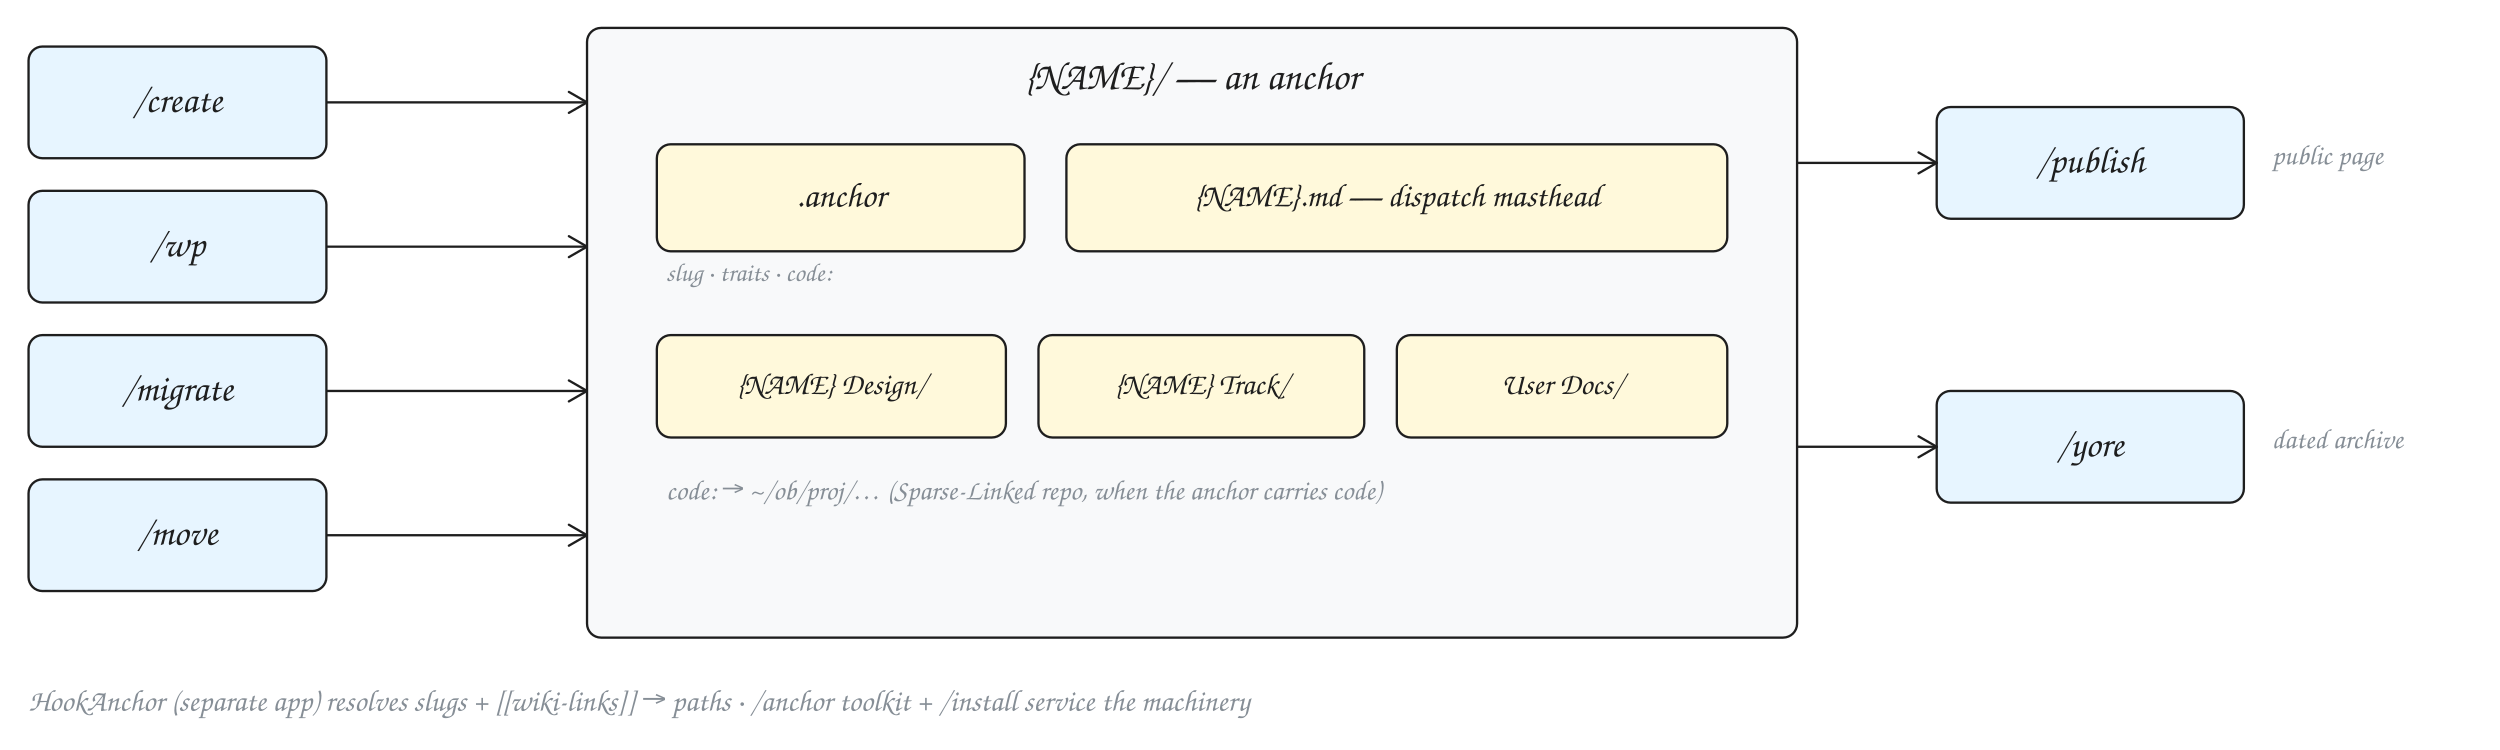
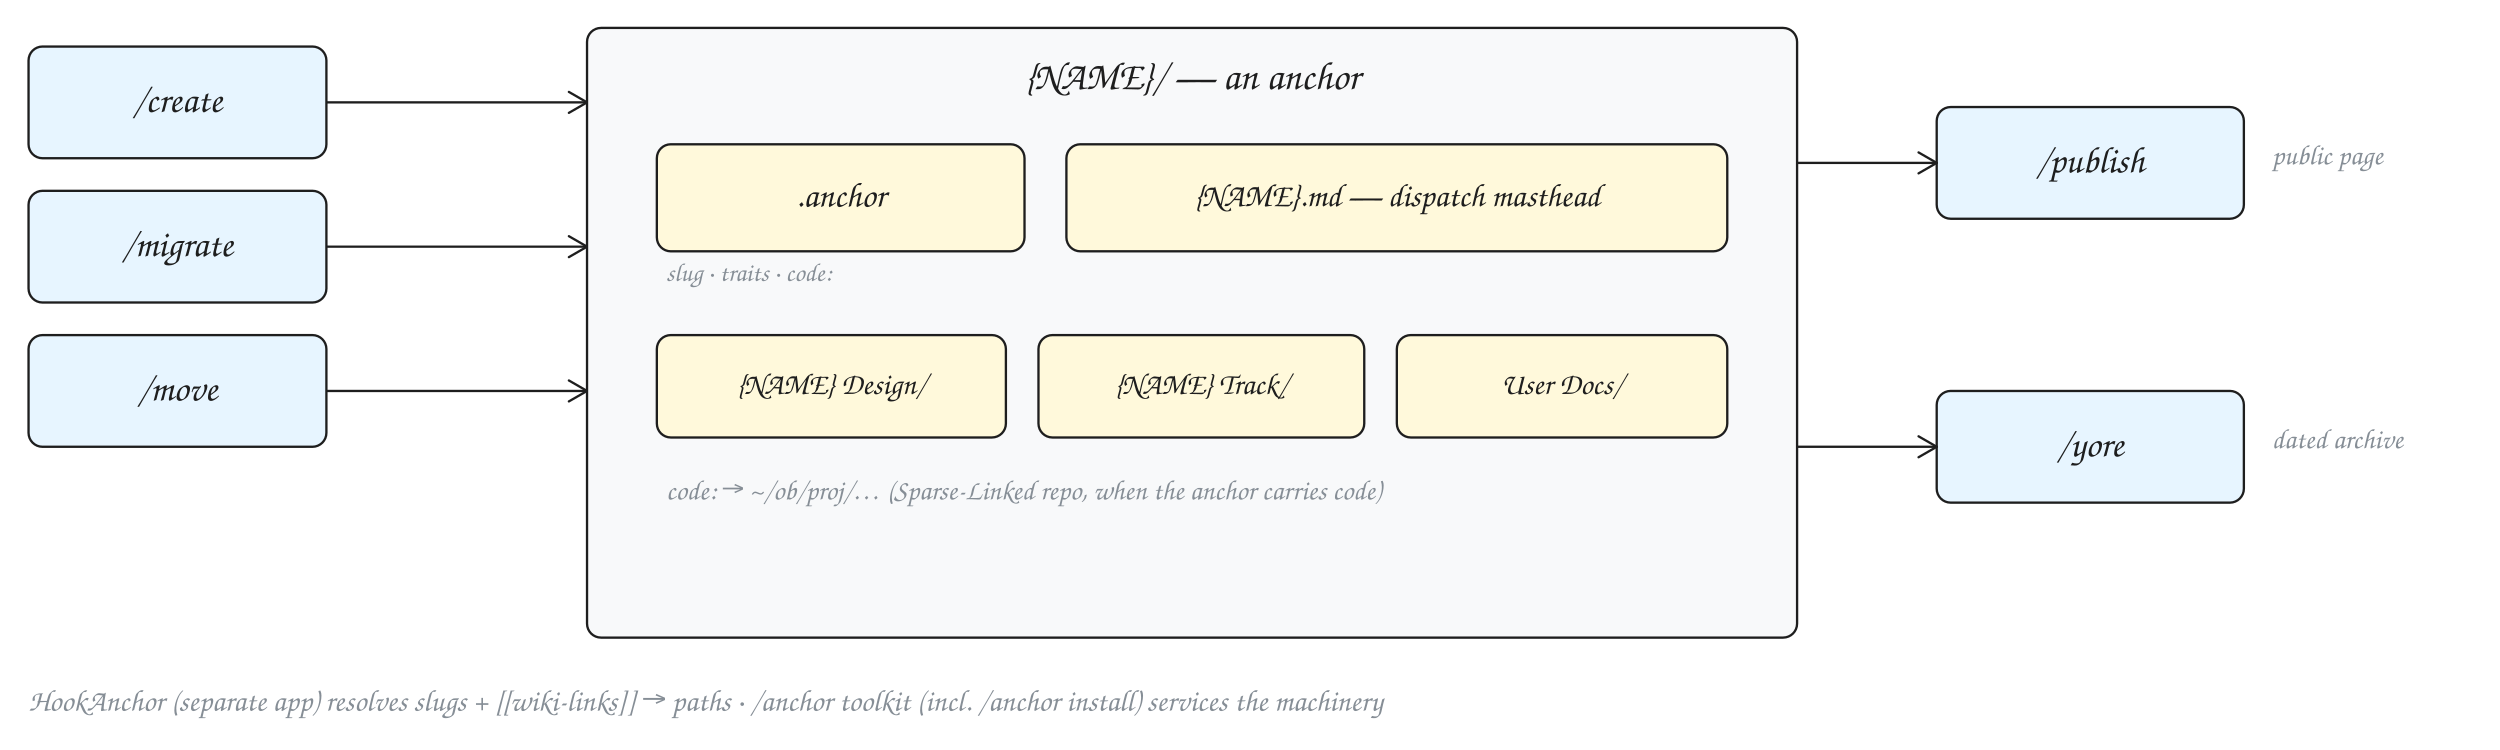
<svg xmlns="http://www.w3.org/2000/svg" viewBox="48 28 1073.8 322.25" width="2147" height="644" style="background:white">
  <rect x="60" y="48" width="128" height="48" fill="#e7f5ff" stroke="#1e1e1e" stroke-width="1" rx="6" />
  <text x="124.0" y="76.1" font-family="'Segoe Print', 'Comic Sans MS', cursive, sans-serif" font-size="16" fill="#1e1e1e" text-anchor="middle">/create</text>
  <path d="M 188.0 72.0 L 300.0 72.0" fill="none" stroke="#1e1e1e" stroke-width="1" stroke-linejoin="round" />
  <line x1="300.0" y1="72.0" x2="292.2" y2="76.5" stroke="#1e1e1e" stroke-width="1" stroke-linecap="round" />
  <line x1="300.0" y1="72.0" x2="292.2" y2="67.5" stroke="#1e1e1e" stroke-width="1" stroke-linecap="round" />
  <rect x="60" y="110" width="128" height="48" fill="#e7f5ff" stroke="#1e1e1e" stroke-width="1" rx="6" />
-   <text x="124.0" y="138.1" font-family="'Segoe Print', 'Comic Sans MS', cursive, sans-serif" font-size="16" fill="#1e1e1e" text-anchor="middle">/wp</text>
+   <text x="124.0" y="138.1" font-family="'Segoe Print', 'Comic Sans MS', cursive, sans-serif" font-size="16" fill="#1e1e1e" text-anchor="middle">/migrate</text>
  <path d="M 188.0 134.0 L 300.0 134.0" fill="none" stroke="#1e1e1e" stroke-width="1" stroke-linejoin="round" />
  <line x1="300.0" y1="134.0" x2="292.2" y2="138.5" stroke="#1e1e1e" stroke-width="1" stroke-linecap="round" />
  <line x1="300.0" y1="134.0" x2="292.2" y2="129.5" stroke="#1e1e1e" stroke-width="1" stroke-linecap="round" />
  <rect x="60" y="172" width="128" height="48" fill="#e7f5ff" stroke="#1e1e1e" stroke-width="1" rx="6" />
-   <text x="124.0" y="200.1" font-family="'Segoe Print', 'Comic Sans MS', cursive, sans-serif" font-size="16" fill="#1e1e1e" text-anchor="middle">/migrate</text>
+   <text x="124.0" y="200.1" font-family="'Segoe Print', 'Comic Sans MS', cursive, sans-serif" font-size="16" fill="#1e1e1e" text-anchor="middle">/move</text>
  <path d="M 188.0 196.0 L 300.0 196.0" fill="none" stroke="#1e1e1e" stroke-width="1" stroke-linejoin="round" />
  <line x1="300.0" y1="196.0" x2="292.2" y2="200.5" stroke="#1e1e1e" stroke-width="1" stroke-linecap="round" />
  <line x1="300.0" y1="196.0" x2="292.2" y2="191.5" stroke="#1e1e1e" stroke-width="1" stroke-linecap="round" />
-   <rect x="60" y="234" width="128" height="48" fill="#e7f5ff" stroke="#1e1e1e" stroke-width="1" rx="6" />
-   <text x="124.0" y="262.1" font-family="'Segoe Print', 'Comic Sans MS', cursive, sans-serif" font-size="16" fill="#1e1e1e" text-anchor="middle">/move</text>
-   <path d="M 188.0 258.0 L 300.0 258.0" fill="none" stroke="#1e1e1e" stroke-width="1" stroke-linejoin="round" />
-   <line x1="300.0" y1="258.0" x2="292.2" y2="262.5" stroke="#1e1e1e" stroke-width="1" stroke-linecap="round" />
-   <line x1="300.0" y1="258.0" x2="292.2" y2="253.5" stroke="#1e1e1e" stroke-width="1" stroke-linecap="round" />
  <rect x="300" y="40" width="520" height="262" fill="#f8f9fa" stroke="#1e1e1e" stroke-width="1" rx="6" />
  <text x="560.0" y="66.3" font-family="'Segoe Print', 'Comic Sans MS', cursive, sans-serif" font-size="17" fill="#1e1e1e" text-anchor="middle">{NAME}/  —  an anchor</text>
  <rect x="330" y="90" width="158" height="46" fill="#fff9db" stroke="#1e1e1e" stroke-width="1" rx="6" />
  <text x="409.0" y="116.8" font-family="'Segoe Print', 'Comic Sans MS', cursive, sans-serif" font-size="15" fill="#1e1e1e" text-anchor="middle">.anchor</text>
  <text x="334.0" y="148.7" font-family="'Segoe Print', 'Comic Sans MS', cursive, sans-serif" font-size="11" fill="#868e96" text-anchor="start">slug · traits · code:</text>
  <rect x="506" y="90" width="284" height="46" fill="#fff9db" stroke="#1e1e1e" stroke-width="1" rx="6" />
  <text x="648.0" y="116.6" font-family="'Segoe Print', 'Comic Sans MS', cursive, sans-serif" font-size="14" fill="#1e1e1e" text-anchor="middle">{NAME}.md — dispatch masthead</text>
  <rect x="330" y="172" width="150" height="44" fill="#fff9db" stroke="#1e1e1e" stroke-width="1" rx="6" />
  <text x="405.0" y="197.3" font-family="'Segoe Print', 'Comic Sans MS', cursive, sans-serif" font-size="13" fill="#1e1e1e" text-anchor="middle">{NAME} Design/</text>
  <rect x="494" y="172" width="140" height="44" fill="#fff9db" stroke="#1e1e1e" stroke-width="1" rx="6" />
  <text x="564.0" y="197.3" font-family="'Segoe Print', 'Comic Sans MS', cursive, sans-serif" font-size="13" fill="#1e1e1e" text-anchor="middle">{NAME} Track/</text>
  <rect x="648" y="172" width="142" height="44" fill="#fff9db" stroke="#1e1e1e" stroke-width="1" rx="6" />
  <text x="719.0" y="197.3" font-family="'Segoe Print', 'Comic Sans MS', cursive, sans-serif" font-size="13" fill="#1e1e1e" text-anchor="middle">User Docs/</text>
  <text x="334.0" y="242.6" font-family="'Segoe Print', 'Comic Sans MS', cursive, sans-serif" font-size="12" fill="#868e96" text-anchor="start">code: → ~/ob/proj/… (Sparse-Linked repo, when the anchor carries code)</text>
  <rect x="880" y="74" width="132" height="48" fill="#e7f5ff" stroke="#1e1e1e" stroke-width="1" rx="6" />
  <text x="946.0" y="102.1" font-family="'Segoe Print', 'Comic Sans MS', cursive, sans-serif" font-size="16" fill="#1e1e1e" text-anchor="middle">/publish</text>
  <path d="M 820.0 98.0 L 880.0 98.0" fill="none" stroke="#1e1e1e" stroke-width="1" stroke-linejoin="round" />
  <line x1="880.0" y1="98.0" x2="872.2" y2="102.5" stroke="#1e1e1e" stroke-width="1" stroke-linecap="round" />
  <line x1="880.0" y1="98.0" x2="872.2" y2="93.5" stroke="#1e1e1e" stroke-width="1" stroke-linecap="round" />
  <text x="1024.0" y="98.6" font-family="'Segoe Print', 'Comic Sans MS', cursive, sans-serif" font-size="12" fill="#868e96" text-anchor="start">public page</text>
  <rect x="880" y="196" width="132" height="48" fill="#e7f5ff" stroke="#1e1e1e" stroke-width="1" rx="6" />
  <text x="946.0" y="224.1" font-family="'Segoe Print', 'Comic Sans MS', cursive, sans-serif" font-size="16" fill="#1e1e1e" text-anchor="middle">/yore</text>
  <path d="M 820.0 220.0 L 880.0 220.0" fill="none" stroke="#1e1e1e" stroke-width="1" stroke-linejoin="round" />
  <line x1="880.0" y1="220.0" x2="872.2" y2="224.5" stroke="#1e1e1e" stroke-width="1" stroke-linecap="round" />
  <line x1="880.0" y1="220.0" x2="872.2" y2="215.5" stroke="#1e1e1e" stroke-width="1" stroke-linecap="round" />
  <text x="1024.0" y="220.6" font-family="'Segoe Print', 'Comic Sans MS', cursive, sans-serif" font-size="12" fill="#868e96" text-anchor="start">dated archive</text>
-   <text x="60.0" y="333.4" font-family="'Segoe Print', 'Comic Sans MS', cursive, sans-serif" font-size="13" fill="#868e96" text-anchor="start">HookAnchor (separate app) resolves slugs + [[wiki-links]] → paths   ·   /anchor toolkit + /install service the machinery</text>
+   <text x="60.0" y="333.4" font-family="'Segoe Print', 'Comic Sans MS', cursive, sans-serif" font-size="13" fill="#868e96" text-anchor="start">HookAnchor (separate app) resolves slugs + [[wiki-links]] → paths   ·   /anchor toolkit (incl. /anchor install) services the machinery</text>
</svg>
